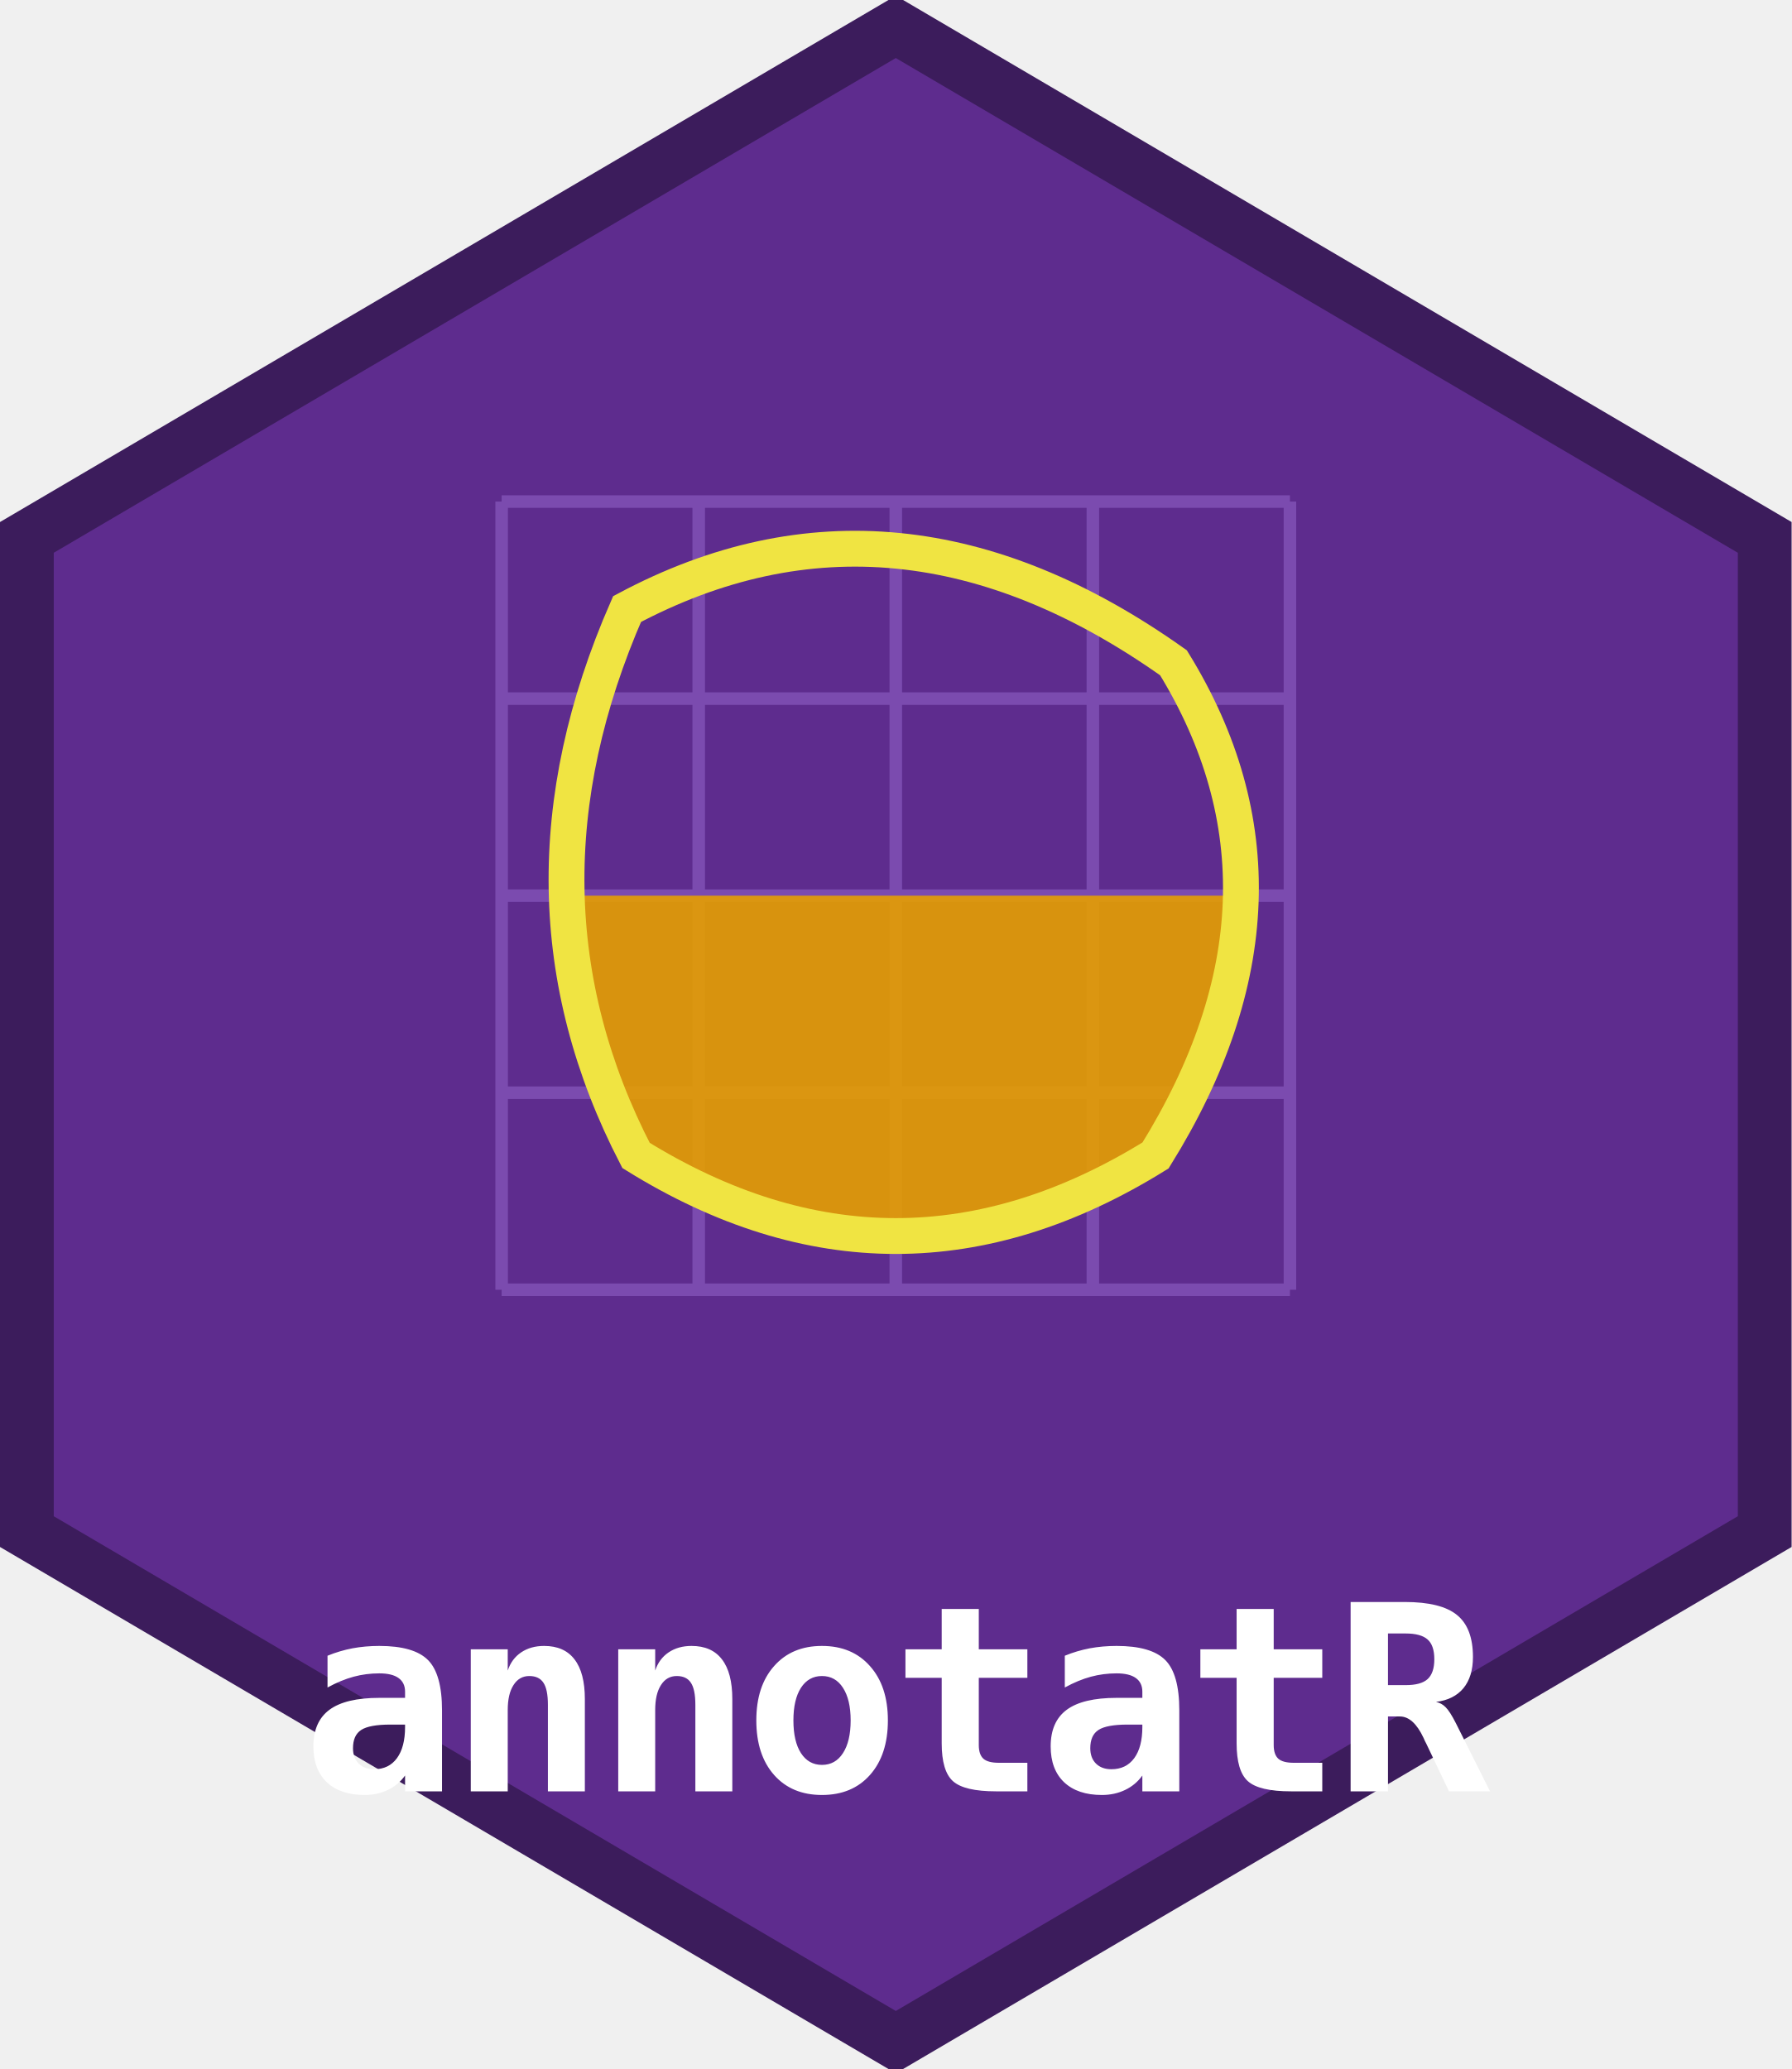
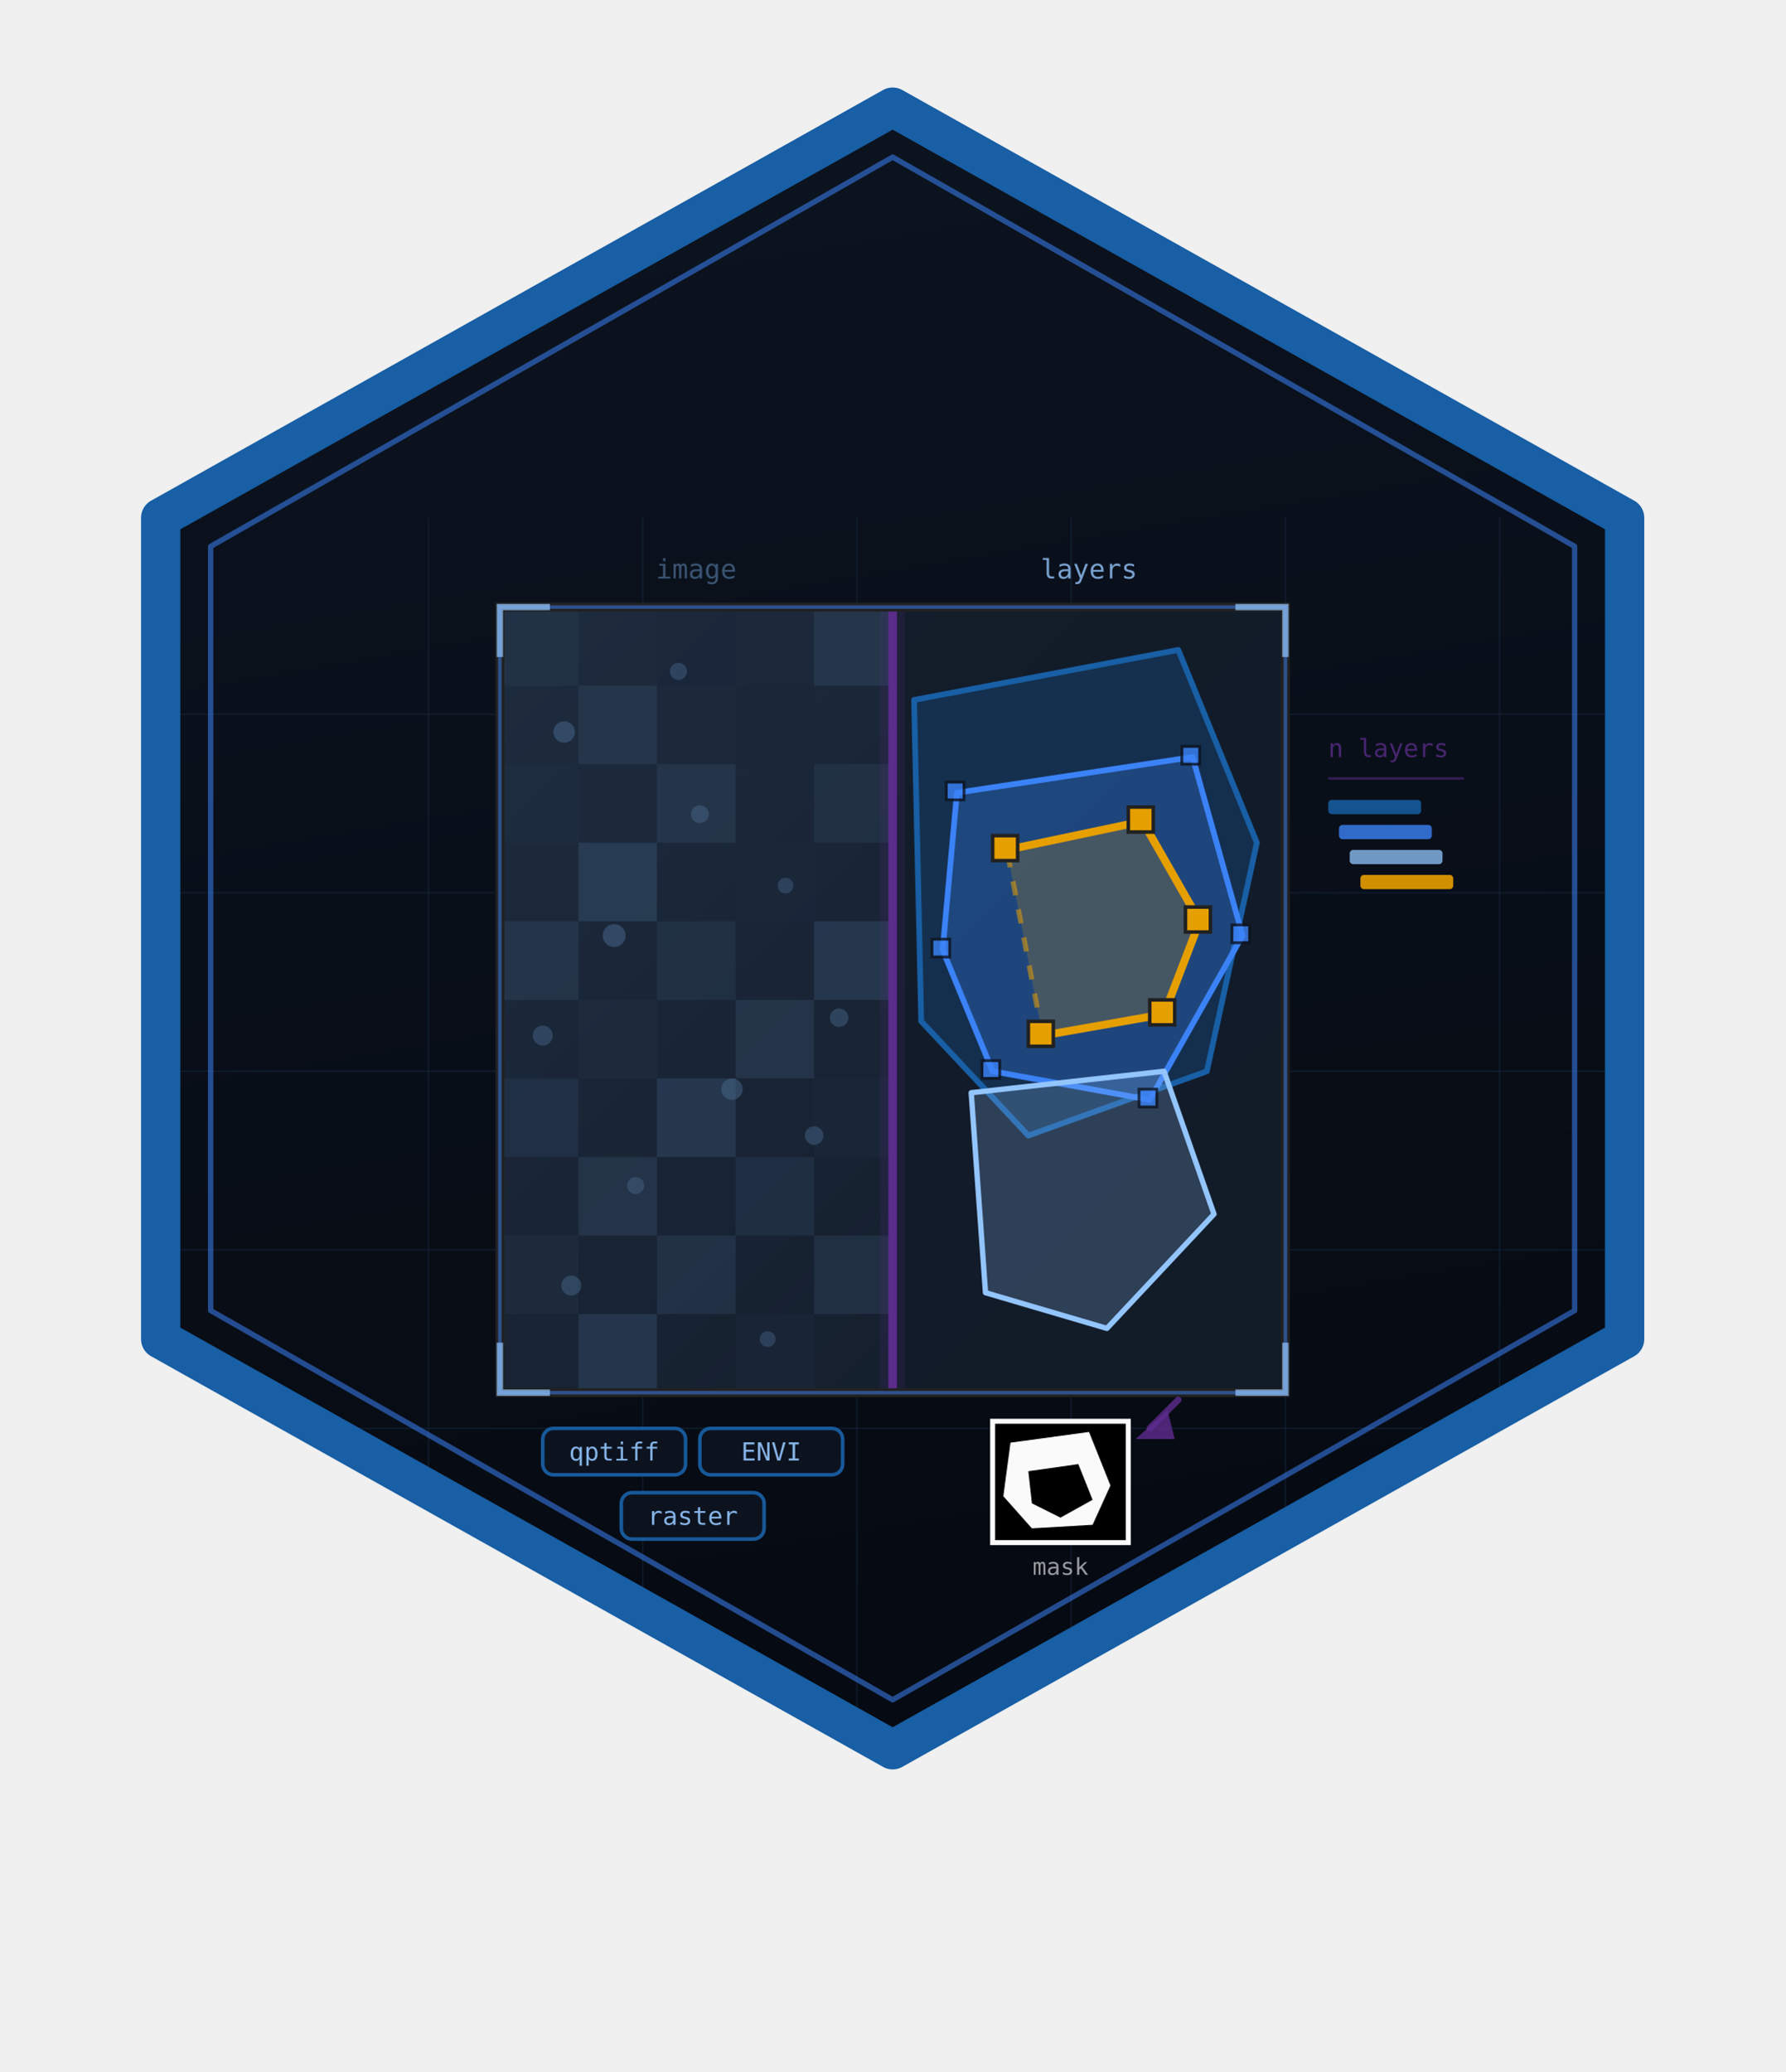
- <svg xmlns="http://www.w3.org/2000/svg" viewBox="0 0 200 231" width="200" height="231">
+ <svg xmlns="http://www.w3.org/2000/svg" width="500" height="580" viewBox="0 0 500 580">
  <defs>
-     <clipPath id="roiClip">
-       <path d="M70,68 Q100,52 131,74 Q147,100 129,129 Q100,147 71,129 Q56,100 70,68 Z" />
+     <linearGradient id="bgannot" x1="0" y1="0" x2="0.15" y2="1">
+       <stop offset="0%" stop-color="#0c1420" />
+       <stop offset="100%" stop-color="#060a12" />
+     </linearGradient>
+     <linearGradient id="tissueFill" x1="0" y1="0" x2="1" y2="1">
+       <stop offset="0%" stop-color="#1e2c3f" />
+       <stop offset="100%" stop-color="#121b28" />
+     </linearGradient>
+     <clipPath id="tileLeft">
+       <rect x="140" y="170" width="110" height="220" />
+     </clipPath>
+     <clipPath id="tileRight">
+       <rect x="250" y="170" width="110" height="220" />
+     </clipPath>
+     <clipPath id="tileAll">
+       <rect x="140" y="170" width="220" height="220" />
+     </clipPath>
+     <clipPath id="hexannot">
+       <polygon points="250,30 455,145 455,375 250,490 45,375 45,145" />
    </clipPath>
  </defs>
-   <path d="M100,3 L197,60 L197,171 L100,228 L3,171 L3,60 Z" fill="#5E2C8E" stroke="#3c1c5c" stroke-width="6" />
-   <g stroke="#8a5cc0" stroke-width="1.4" opacity="0.65">
-     <line x1="56" y1="56" x2="56" y2="144" />
-     <line x1="78" y1="56" x2="78" y2="144" />
-     <line x1="100" y1="56" x2="100" y2="144" />
-     <line x1="122" y1="56" x2="122" y2="144" />
-     <line x1="144" y1="56" x2="144" y2="144" />
-     <line x1="56" y1="56" x2="144" y2="56" />
-     <line x1="56" y1="78" x2="144" y2="78" />
-     <line x1="56" y1="100" x2="144" y2="100" />
-     <line x1="56" y1="122" x2="144" y2="122" />
-     <line x1="56" y1="144" x2="144" y2="144" />
+   <polygon points="250,30 455,145 455,375 250,490 45,375 45,145" fill="url(#bgannot)" />
+   <g clip-path="url(#hexannot)">
+     <line x1="45" y1="200" x2="455" y2="200" stroke="#16283f" stroke-width="0.4" opacity="0.5" />
+     <line x1="45" y1="250" x2="455" y2="250" stroke="#16283f" stroke-width="0.4" opacity="0.5" />
+     <line x1="45" y1="300" x2="455" y2="300" stroke="#16283f" stroke-width="0.4" opacity="0.5" />
+     <line x1="45" y1="350" x2="455" y2="350" stroke="#16283f" stroke-width="0.4" opacity="0.5" />
+     <line x1="45" y1="400" x2="455" y2="400" stroke="#16283f" stroke-width="0.4" opacity="0.5" />
+     <line x1="120" y1="145" x2="120" y2="490" stroke="#16283f" stroke-width="0.4" opacity="0.5" />
+     <line x1="180" y1="145" x2="180" y2="490" stroke="#16283f" stroke-width="0.4" opacity="0.5" />
+     <line x1="240" y1="145" x2="240" y2="490" stroke="#16283f" stroke-width="0.4" opacity="0.5" />
+     <line x1="300" y1="145" x2="300" y2="490" stroke="#16283f" stroke-width="0.4" opacity="0.5" />
+     <line x1="360" y1="145" x2="360" y2="490" stroke="#16283f" stroke-width="0.4" opacity="0.5" />
+     <line x1="420" y1="145" x2="420" y2="490" stroke="#16283f" stroke-width="0.4" opacity="0.5" />
+     <rect x="140" y="170" width="220" height="220" fill="url(#tissueFill)" />
+     <g clip-path="url(#tileLeft)">
+       <rect x="140" y="170" width="22" height="22" fill="#243449" opacity="0.7" />
+       <rect x="184" y="170" width="22" height="22" fill="#1a2739" opacity="0.7" />
+       <rect x="228" y="170" width="22" height="22" fill="#2b3d54" opacity="0.65" />
+       <rect x="162" y="192" width="22" height="22" fill="#2b3d54" opacity="0.6" />
+       <rect x="206" y="192" width="22" height="22" fill="#1a2739" opacity="0.7" />
+       <rect x="140" y="214" width="22" height="22" fill="#1e2c3f" opacity="0.75" />
+       <rect x="184" y="214" width="22" height="22" fill="#2b3d54" opacity="0.6" />
+       <rect x="228" y="214" width="22" height="22" fill="#243449" opacity="0.7" />
+       <rect x="162" y="236" width="22" height="22" fill="#324a66" opacity="0.55" />
+       <rect x="206" y="236" width="22" height="22" fill="#1a2739" opacity="0.75" />
+       <rect x="140" y="258" width="22" height="22" fill="#2b3d54" opacity="0.6" />
+       <rect x="184" y="258" width="22" height="22" fill="#243449" opacity="0.7" />
+       <rect x="228" y="258" width="22" height="22" fill="#324a66" opacity="0.5" />
+       <rect x="162" y="280" width="22" height="22" fill="#1e2c3f" opacity="0.7" />
+       <rect x="206" y="280" width="22" height="22" fill="#2b3d54" opacity="0.6" />
+       <rect x="140" y="302" width="22" height="22" fill="#243449" opacity="0.65" />
+       <rect x="184" y="302" width="22" height="22" fill="#324a66" opacity="0.5" />
+       <rect x="228" y="302" width="22" height="22" fill="#1a2739" opacity="0.75" />
+       <rect x="162" y="324" width="22" height="22" fill="#2b3d54" opacity="0.6" />
+       <rect x="206" y="324" width="22" height="22" fill="#243449" opacity="0.65" />
+       <rect x="140" y="346" width="22" height="22" fill="#1e2c3f" opacity="0.7" />
+       <rect x="184" y="346" width="22" height="22" fill="#2b3d54" opacity="0.55" />
+       <rect x="228" y="346" width="22" height="22" fill="#243449" opacity="0.7" />
+       <rect x="162" y="368" width="22" height="22" fill="#324a66" opacity="0.5" />
+       <rect x="206" y="368" width="22" height="22" fill="#1a2739" opacity="0.7" />
+       <circle cx="158" cy="205" r="3" fill="#4a6a8f" opacity="0.5" />
+       <circle cx="196" cy="228" r="2.5" fill="#4a6a8f" opacity="0.45" />
+       <circle cx="172" cy="262" r="3.2" fill="#4a6a8f" opacity="0.5" />
+       <circle cx="220" cy="248" r="2.2" fill="#4a6a8f" opacity="0.4" />
+       <circle cx="152" cy="290" r="2.8" fill="#4a6a8f" opacity="0.45" />
+       <circle cx="205" cy="305" r="3" fill="#4a6a8f" opacity="0.48" />
+       <circle cx="178" cy="332" r="2.4" fill="#4a6a8f" opacity="0.42" />
+       <circle cx="228" cy="318" r="2.6" fill="#4a6a8f" opacity="0.44" />
+       <circle cx="160" cy="360" r="2.8" fill="#4a6a8f" opacity="0.45" />
+       <circle cx="215" cy="375" r="2.2" fill="#4a6a8f" opacity="0.4" />
+       <circle cx="190" cy="188" r="2.4" fill="#4a6a8f" opacity="0.42" />
+       <circle cx="235" cy="285" r="2.6" fill="#4a6a8f" opacity="0.44" />
+     </g>
+     <g clip-path="url(#tileRight)">
+       <rect x="250" y="170" width="110" height="220" fill="#121b28" opacity="0.9" />
+       <polygon points="256,196 330,182 352,236 338,300 288,318 258,286" fill="#185FA5" fill-opacity="0.3" stroke="#185FA5" stroke-width="1.6" stroke-linejoin="round" />
+       <polygon points="268,222 334,212 348,262 322,308 278,300 264,266" fill="#3B82F6" fill-opacity="0.28" stroke="#3B82F6" stroke-width="1.6" stroke-linejoin="round" />
+       <polygon points="272,306 326,300 340,340 310,372 276,362" fill="#93C5FD" fill-opacity="0.22" stroke="#93C5FD" stroke-width="1.5" stroke-linejoin="round" />
+       <path d="M 282,238 L 320,230 L 336,258 L 326,284 L 292,290" fill="#E69F00" fill-opacity="0.2" stroke="#E69F00" stroke-width="2.2" stroke-linejoin="round" stroke-linecap="round" />
+       <line x1="292" y1="290" x2="282" y2="238" stroke="#E69F00" stroke-width="1.4" stroke-dasharray="4 4" opacity="0.55" />
+       <rect x="278" y="234" width="7" height="7" fill="#E69F00" stroke="#212121" stroke-width="1" />
+       <rect x="316" y="226" width="7" height="7" fill="#E69F00" stroke="#212121" stroke-width="1" />
+       <rect x="332" y="254" width="7" height="7" fill="#E69F00" stroke="#212121" stroke-width="1" />
+       <rect x="322" y="280" width="7" height="7" fill="#E69F00" stroke="#212121" stroke-width="1" />
+       <rect x="288" y="286" width="7" height="7" fill="#E69F00" stroke="#212121" stroke-width="1" />
+       <rect x="265" y="219" width="5" height="5" fill="#3B82F6" stroke="#0c1420" stroke-width="0.8" opacity="0.8" />
+       <rect x="331" y="209" width="5" height="5" fill="#3B82F6" stroke="#0c1420" stroke-width="0.8" opacity="0.8" />
+       <rect x="345" y="259" width="5" height="5" fill="#3B82F6" stroke="#0c1420" stroke-width="0.8" opacity="0.8" />
+       <rect x="319" y="305" width="5" height="5" fill="#3B82F6" stroke="#0c1420" stroke-width="0.8" opacity="0.8" />
+       <rect x="275" y="297" width="5" height="5" fill="#3B82F6" stroke="#0c1420" stroke-width="0.8" opacity="0.8" />
+       <rect x="261" y="263" width="5" height="5" fill="#3B82F6" stroke="#0c1420" stroke-width="0.8" opacity="0.8" />
+     </g>
+     <line x1="250" y1="170" x2="250" y2="390" stroke="#5E2C8E" stroke-width="2.4" opacity="0.95" />
+     <line x1="250" y1="170" x2="250" y2="390" stroke="#5E2C8E" stroke-width="7" opacity="0.15" />
+     <rect x="140" y="170" width="220" height="220" fill="none" stroke="#212121" stroke-width="2.5" />
+     <rect x="140" y="170" width="220" height="220" fill="none" stroke="#3B82F6" stroke-width="1" opacity="0.5" />
+     <path d="M 140,184 L 140,170 L 154,170" fill="none" stroke="#93C5FD" stroke-width="1.8" opacity="0.7" />
+     <path d="M 346,170 L 360,170 L 360,184" fill="none" stroke="#93C5FD" stroke-width="1.8" opacity="0.7" />
+     <path d="M 360,376 L 360,390 L 346,390" fill="none" stroke="#93C5FD" stroke-width="1.8" opacity="0.7" />
+     <path d="M 154,390 L 140,390 L 140,376" fill="none" stroke="#93C5FD" stroke-width="1.8" opacity="0.7" />
+     <text font-family="monospace" font-size="7.5" fill="#4a6a8f" opacity="0.75" text-anchor="middle" x="195" y="162">image</text>
+     <text font-family="monospace" font-size="7.5" fill="#93C5FD" opacity="0.8" text-anchor="middle" x="305" y="162">layers</text>
+     <line x1="330" y1="392" x2="322" y2="400" stroke="#5E2C8E" stroke-width="1.8" stroke-linecap="round" opacity="0.8" />
+     <polygon points="327,395 318,403 329,403" fill="#5E2C8E" opacity="0.8" />
+     <rect x="278" y="398" width="38" height="34" fill="#000000" stroke="#fafafa" stroke-width="1.4" />
+     <polygon points="283,404 305,401 311,416 306,427 289,428 281,419" fill="#fafafa" />
+     <polygon points="288,412 302,410 306,420 297,425 289,421" fill="#000000" />
+     <text font-family="monospace" font-size="6.5" fill="#fafafa" opacity="0.6" text-anchor="middle" x="297" y="441">mask</text>
+     <rect x="152" y="400" width="40" height="13" rx="3" fill="#0c1420" stroke="#185FA5" stroke-width="1" opacity="0.92" />
+     <text font-family="monospace" font-size="7" fill="#93C5FD" opacity="0.9" text-anchor="middle" x="172" y="409">qptiff</text>
+     <rect x="196" y="400" width="40" height="13" rx="3" fill="#0c1420" stroke="#185FA5" stroke-width="1" opacity="0.92" />
+     <text font-family="monospace" font-size="7" fill="#93C5FD" opacity="0.9" text-anchor="middle" x="216" y="409">ENVI</text>
+     <rect x="174" y="418" width="40" height="13" rx="3" fill="#0c1420" stroke="#185FA5" stroke-width="1" opacity="0.92" />
+     <text font-family="monospace" font-size="7" fill="#93C5FD" opacity="0.9" text-anchor="middle" x="194" y="427">raster</text>
+     <text font-family="monospace" font-size="7" fill="#5E2C8E" opacity="0.75" text-anchor="start" x="372" y="212">n layers</text>
+     <line x1="372" y1="218" x2="410" y2="218" stroke="#5E2C8E" stroke-width="0.7" opacity="0.5" />
+     <rect x="372" y="224" width="26" height="4" rx="1" fill="#185FA5" opacity="0.85" />
+     <rect x="375" y="231" width="26" height="4" rx="1" fill="#3B82F6" opacity="0.8" />
+     <rect x="378" y="238" width="26" height="4" rx="1" fill="#93C5FD" opacity="0.75" />
+     <rect x="381" y="245" width="26" height="4" rx="1" fill="#E69F00" opacity="0.9" />
  </g>
-   <rect x="0" y="100" width="200" height="130" fill="#E69F00" opacity="0.9" clip-path="url(#roiClip)" />
-   <path d="M70,68 Q100,52 131,74 Q147,100 129,129 Q100,147 71,129 Q56,100 70,68 Z" fill="none" stroke="#F0E442" stroke-width="4" />
-   <text x="100" y="200" font-family="'JetBrains Mono', ui-monospace, monospace" font-size="29" font-weight="700" fill="#ffffff" text-anchor="middle" letter-spacing="-1">annotatR</text>
+   <polygon points="250,30 455,145 455,375 250,490 45,375 45,145" fill="none" stroke="#185FA5" stroke-width="11" stroke-linejoin="round" />
+   <polygon points="250,44 441,153 441,367 250,476 59,367 59,153" fill="none" stroke="#3B82F6" stroke-width="1.5" stroke-linejoin="round" opacity="0.55" />
</svg>
